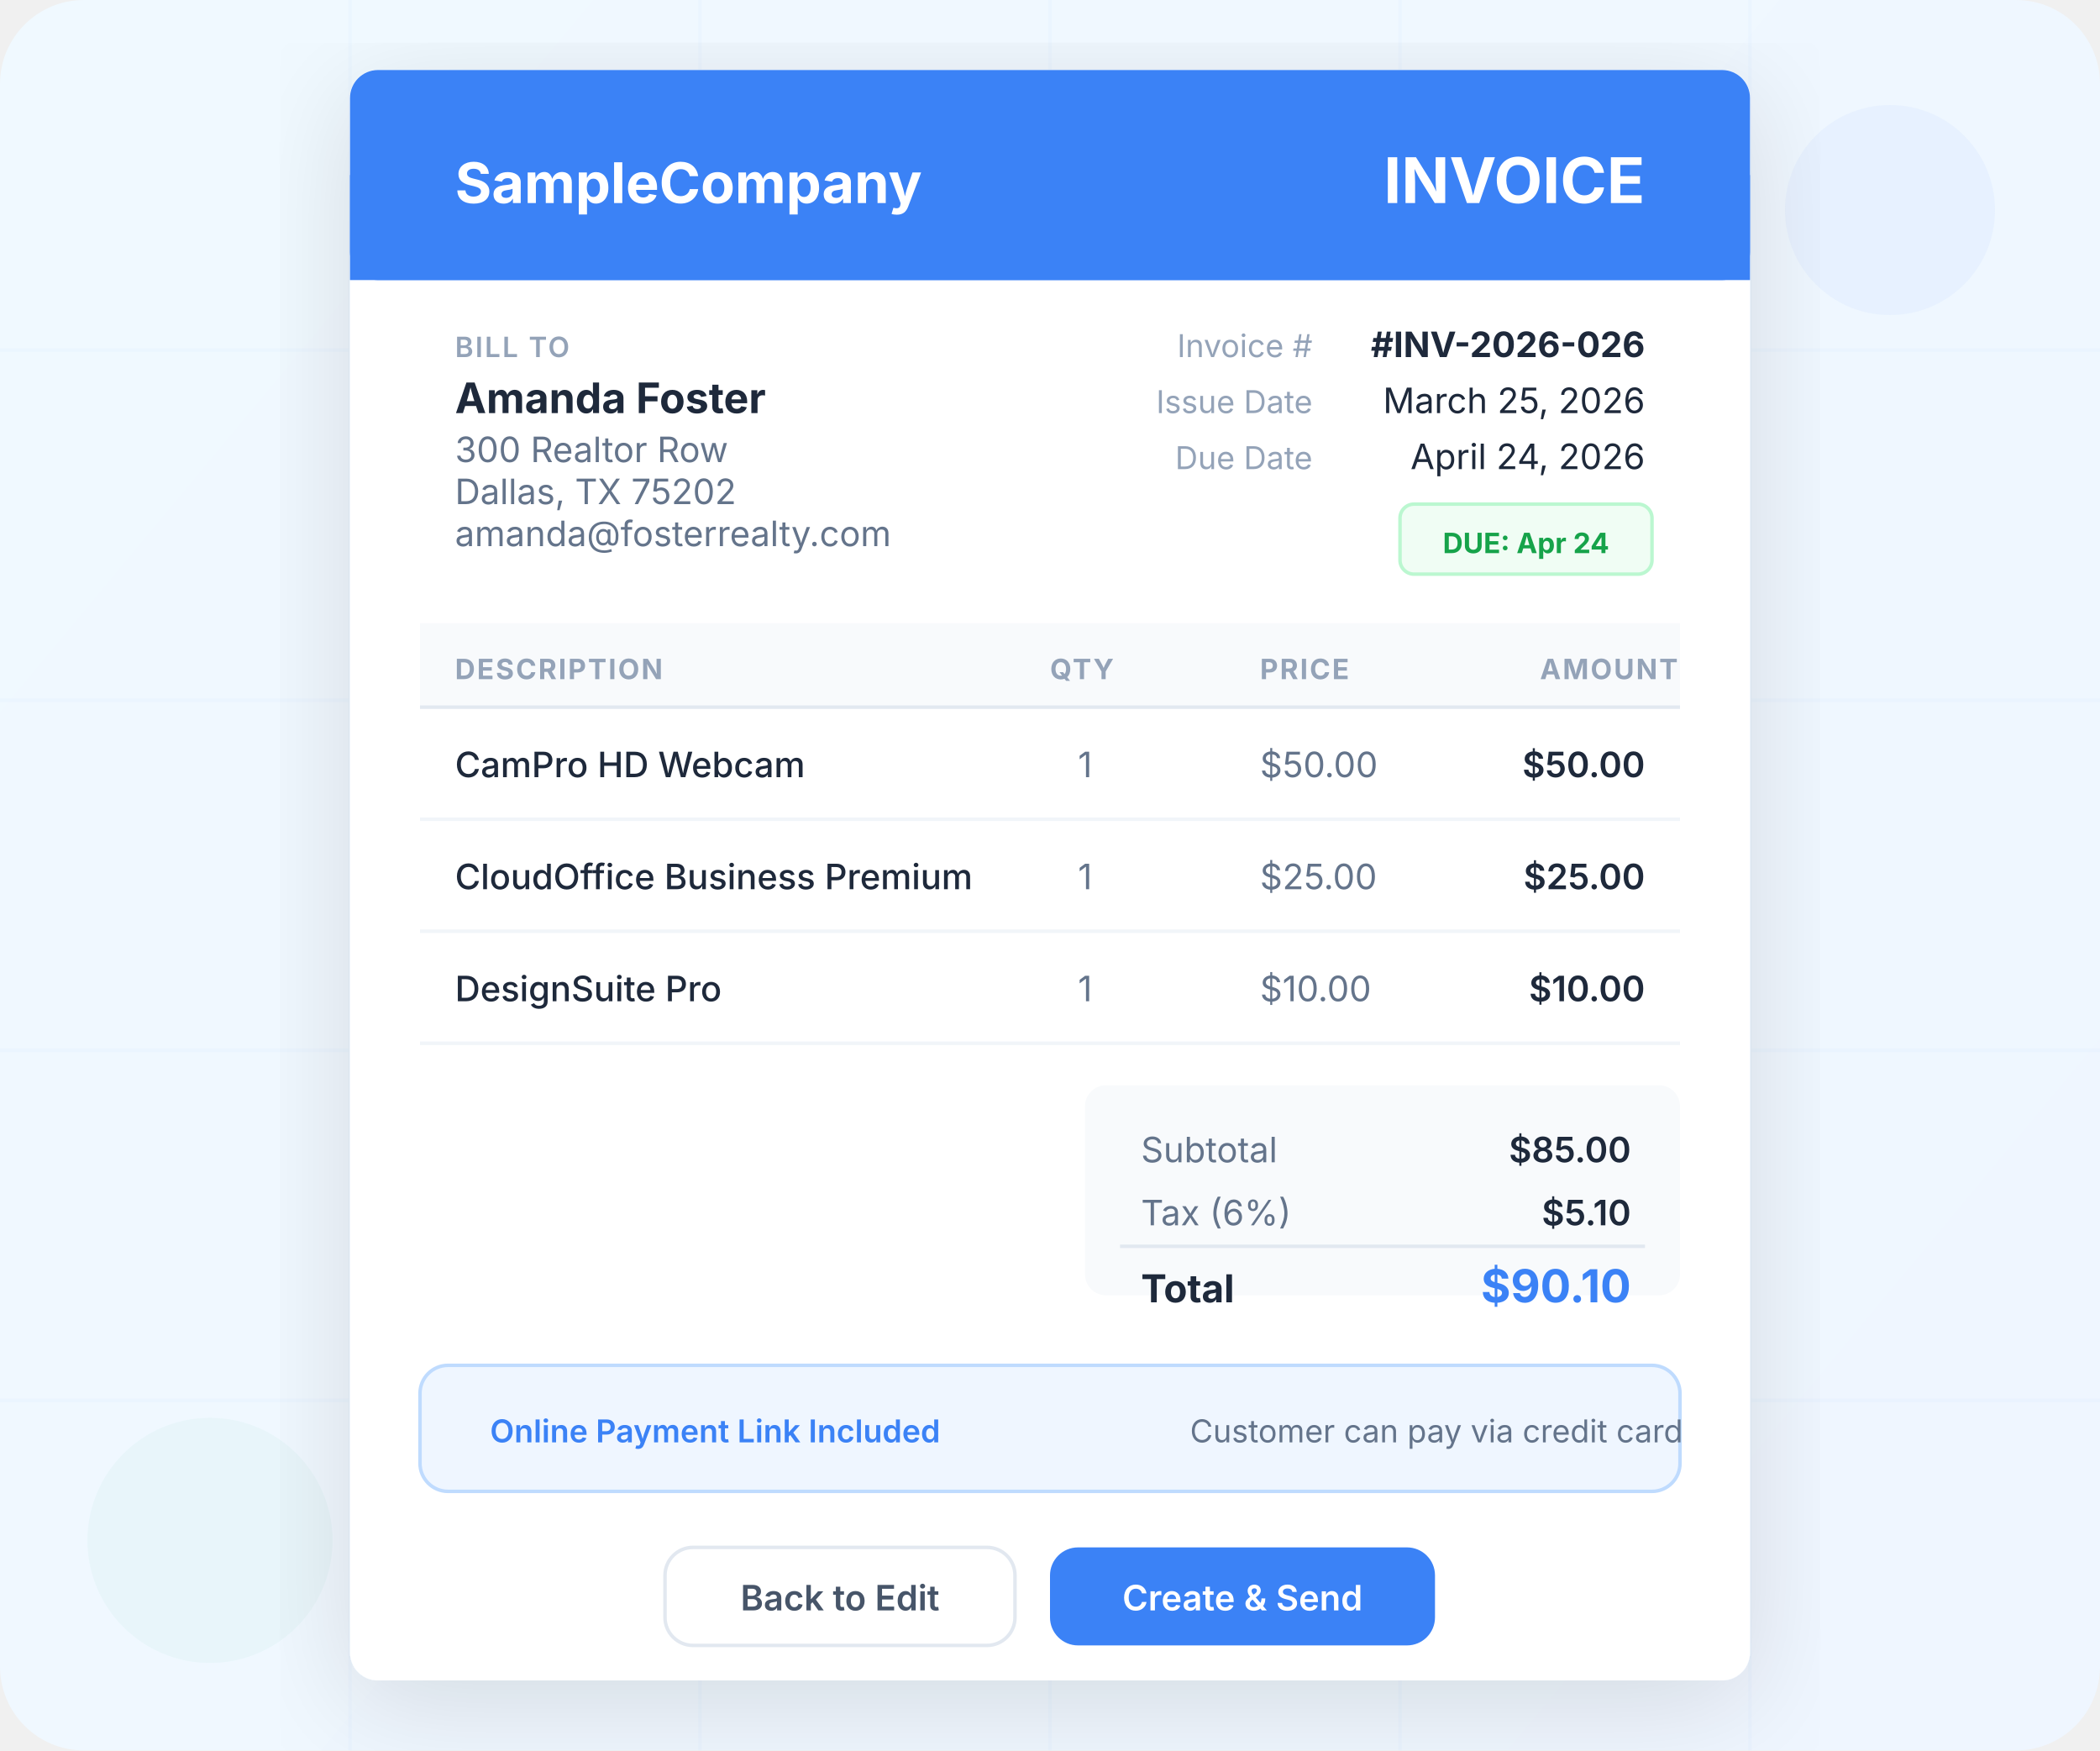
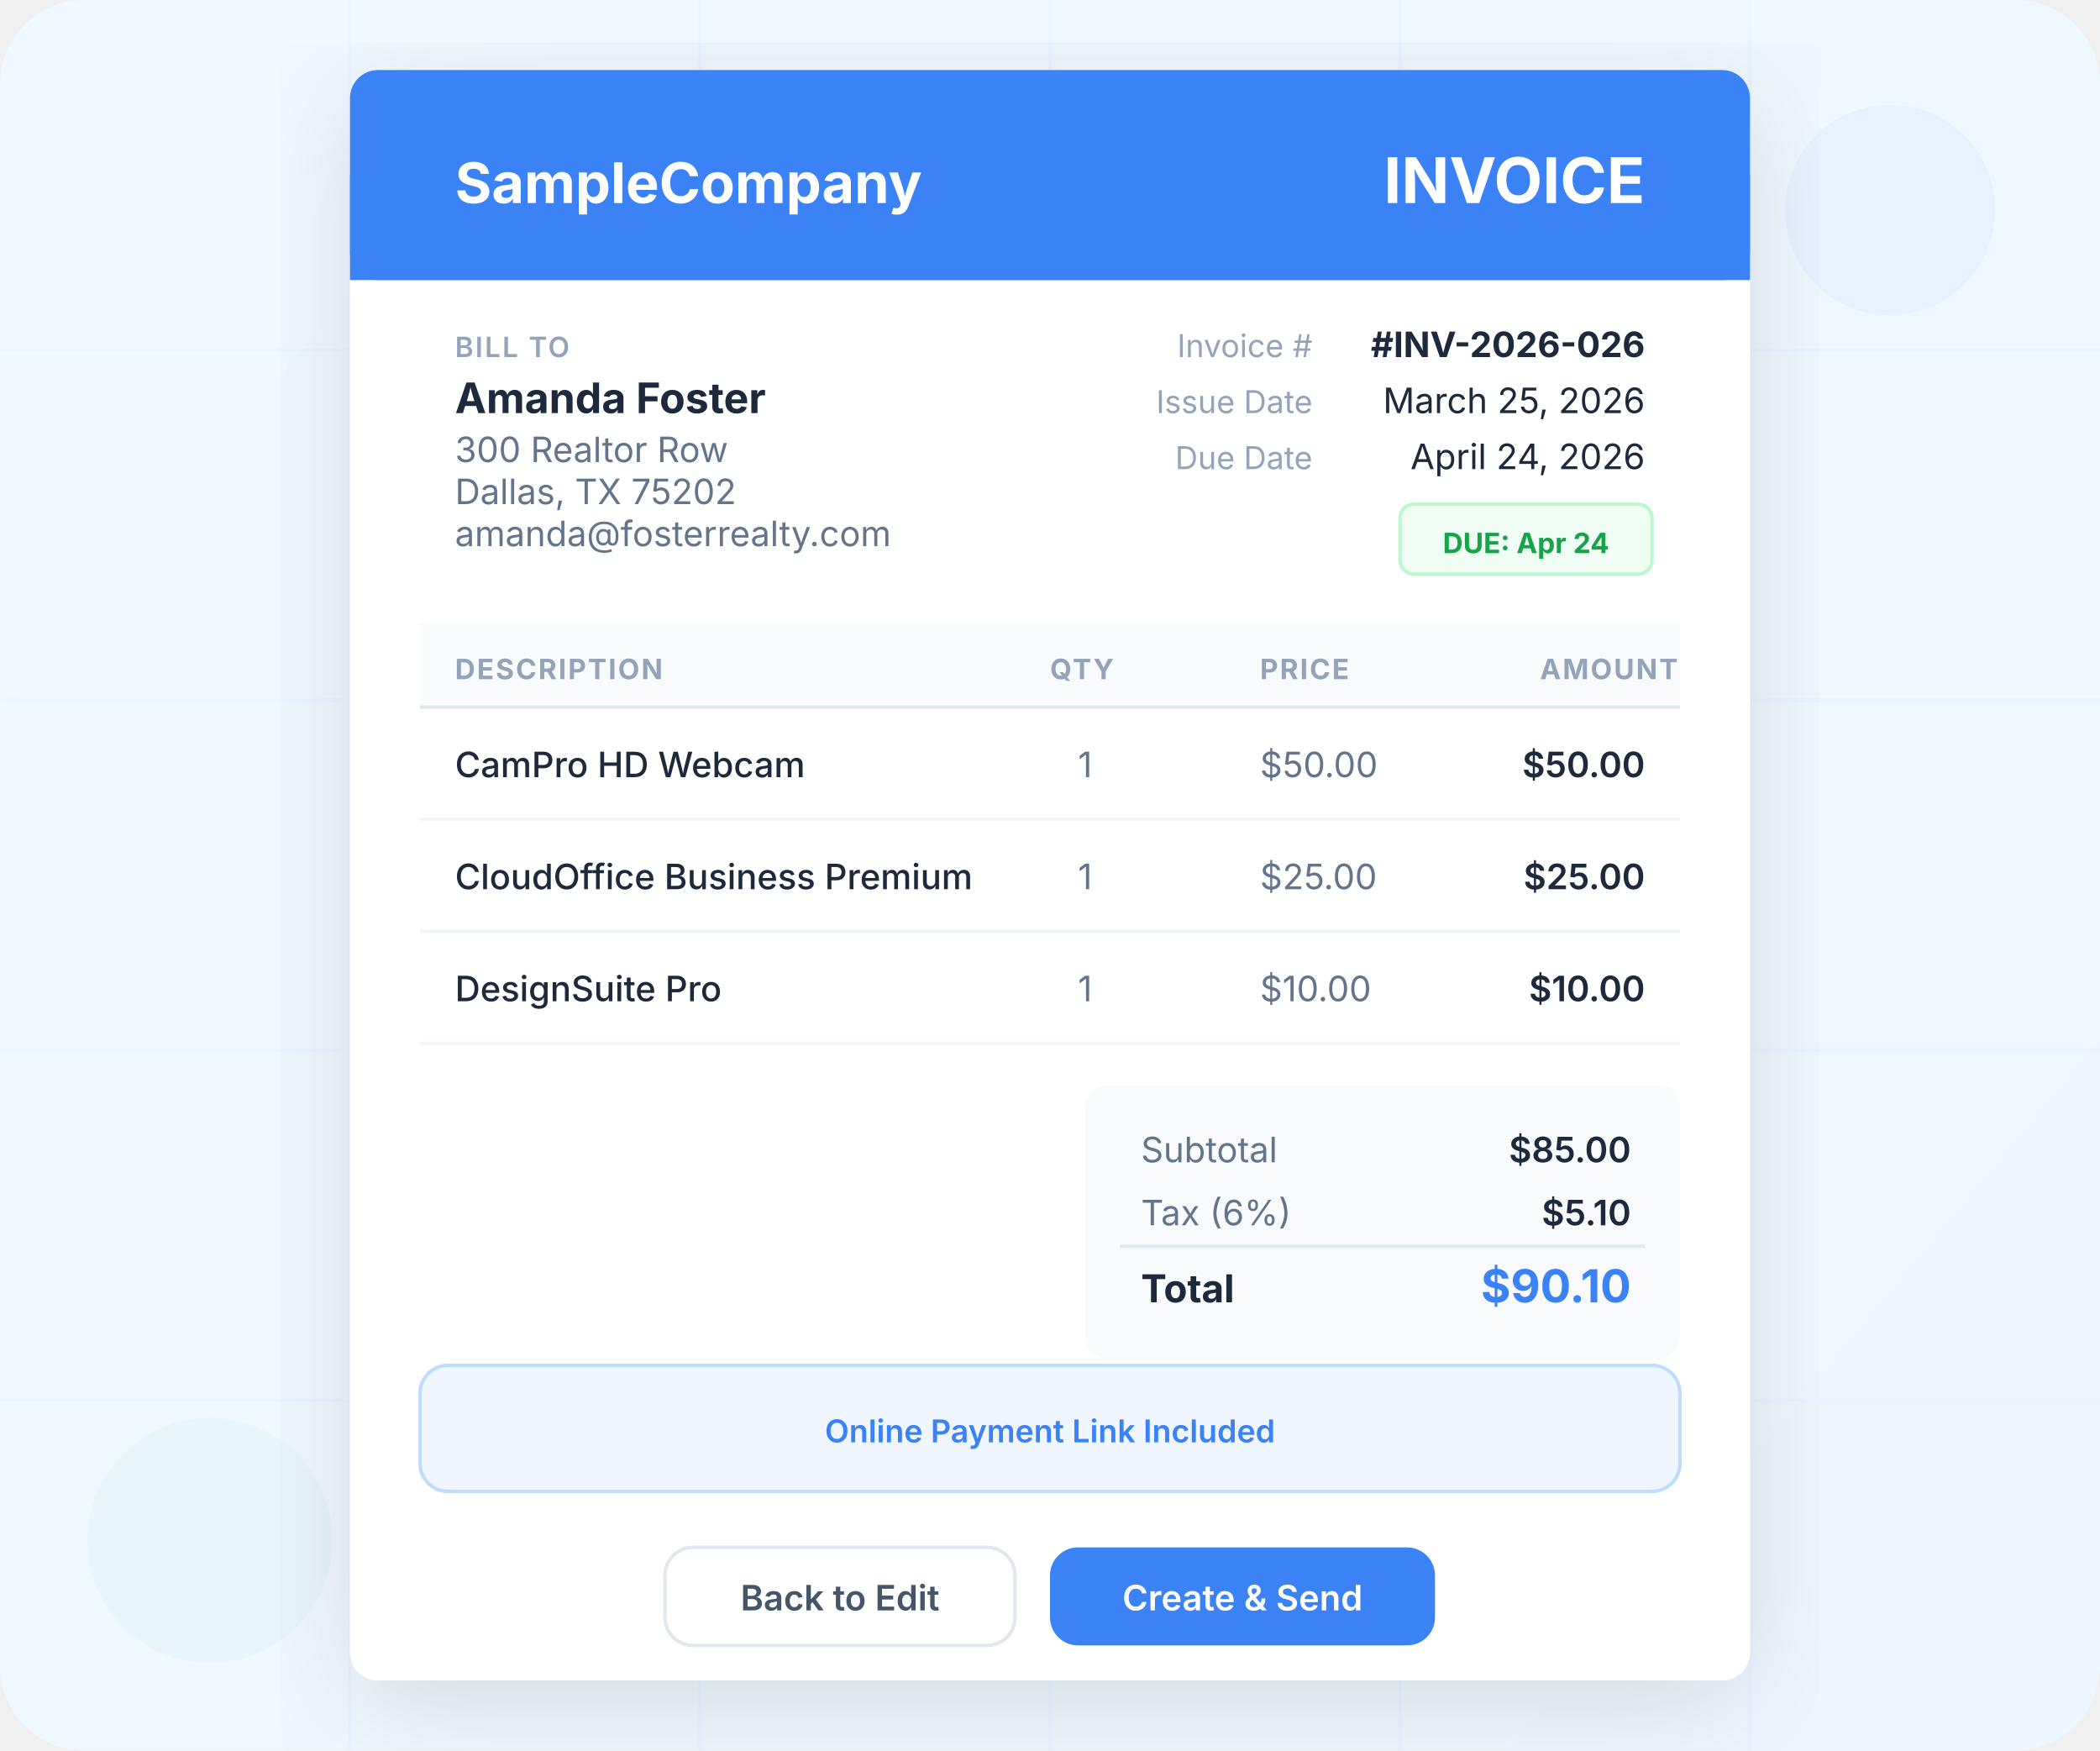
<svg xmlns="http://www.w3.org/2000/svg" viewBox="0 0 600 500" fill="none">
  <defs>
    <linearGradient id="bgGrad" x1="0" y1="0" x2="600" y2="500" gradientUnits="userSpaceOnUse">
      <stop offset="0%" stop-color="#f0f9ff" />
      <stop offset="100%" stop-color="#eff6ff" />
    </linearGradient>
    <filter id="cardShadow" x="-10%" y="-5%" width="120%" height="115%">
      <feDropShadow dx="0" dy="4" stdDeviation="12" flood-color="#000" flood-opacity="0.08" />
    </filter>
    <filter id="pageShadow" x="-5%" y="-3%" width="110%" height="108%">
      <feDropShadow dx="0" dy="6" stdDeviation="16" flood-color="#000" flood-opacity="0.12" />
    </filter>
  </defs>
  <rect width="600" height="500" rx="24" fill="url(#bgGrad)" />
  <g opacity="0.03" stroke="#3b82f6" stroke-width="1">
    <line x1="0" y1="100" x2="600" y2="100" />
    <line x1="0" y1="200" x2="600" y2="200" />
    <line x1="0" y1="300" x2="600" y2="300" />
    <line x1="0" y1="400" x2="600" y2="400" />
    <line x1="100" y1="0" x2="100" y2="500" />
    <line x1="200" y1="0" x2="200" y2="500" />
    <line x1="300" y1="0" x2="300" y2="500" />
    <line x1="400" y1="0" x2="400" y2="500" />
    <line x1="500" y1="0" x2="500" y2="500" />
  </g>
  <circle cx="540" cy="60" r="30" fill="#3b82f6" opacity="0.05" />
  <circle cx="60" cy="440" r="35" fill="#10b981" opacity="0.04" />
  <g filter="url(#pageShadow)">
    <rect x="100" y="20" width="400" height="460" rx="8" fill="white" />
  </g>
  <rect x="100" y="20" width="400" height="60" rx="8" fill="#3b82f6" />
  <rect x="100" y="50" width="400" height="30" fill="#3b82f6" />
  <text x="130" y="58" font-family="system-ui, -apple-system, sans-serif" font-size="16" font-weight="700" fill="white">SampleCompany</text>
  <text x="470" y="58" font-family="system-ui, -apple-system, sans-serif" font-size="18" font-weight="700" fill="white" text-anchor="end">INVOICE</text>
  <text x="130" y="102" font-family="system-ui, -apple-system, sans-serif" font-size="8" fill="#94a3b8" font-weight="600" letter-spacing="0.5">BILL TO</text>
  <text x="130" y="118" font-family="system-ui, -apple-system, sans-serif" font-size="12" font-weight="700" fill="#1e293b">Amanda Foster</text>
  <text x="130" y="132" font-family="system-ui, -apple-system, sans-serif" font-size="10" fill="#64748b">300 Realtor Row</text>
  <text x="130" y="144" font-family="system-ui, -apple-system, sans-serif" font-size="10" fill="#64748b">Dallas, TX 75202</text>
  <text x="130" y="156" font-family="system-ui, -apple-system, sans-serif" font-size="10" fill="#64748b">amanda@fosterrealty.com</text>
  <text x="375" y="102" font-family="system-ui, -apple-system, sans-serif" font-size="9" fill="#94a3b8" text-anchor="end">Invoice #</text>
  <text x="470" y="102" font-family="system-ui, -apple-system, sans-serif" font-size="10" font-weight="700" fill="#1e293b" text-anchor="end">#INV-2026-026</text>
  <text x="375" y="118" font-family="system-ui, -apple-system, sans-serif" font-size="9" fill="#94a3b8" text-anchor="end">Issue Date</text>
  <text x="470" y="118" font-family="system-ui, -apple-system, sans-serif" font-size="10" fill="#1e293b" text-anchor="end">March 25, 2026</text>
  <text x="375" y="134" font-family="system-ui, -apple-system, sans-serif" font-size="9" fill="#94a3b8" text-anchor="end">Due Date</text>
  <text x="470" y="134" font-family="system-ui, -apple-system, sans-serif" font-size="10" fill="#1e293b" text-anchor="end">April 24, 2026</text>
  <rect x="400" y="144" width="72" height="20" rx="4" fill="#f0fdf4" stroke="#bbf7d0" stroke-width="1" />
  <text x="436" y="158" font-family="system-ui, -apple-system, sans-serif" font-size="8" font-weight="700" fill="#16a34a" text-anchor="middle">DUE: Apr 24</text>
  <rect x="120" y="178" width="360" height="24" rx="0" fill="#f8fafc" />
  <line x1="120" y1="202" x2="480" y2="202" stroke="#e2e8f0" stroke-width="1" />
  <text x="130" y="194" font-family="system-ui, -apple-system, sans-serif" font-size="8" fill="#94a3b8" font-weight="700" letter-spacing="0.5">DESCRIPTION</text>
  <text x="300" y="194" font-family="system-ui, -apple-system, sans-serif" font-size="8" fill="#94a3b8" font-weight="700" letter-spacing="0.5">QTY</text>
  <text x="360" y="194" font-family="system-ui, -apple-system, sans-serif" font-size="8" fill="#94a3b8" font-weight="700" letter-spacing="0.5">PRICE</text>
  <text x="440" y="194" font-family="system-ui, -apple-system, sans-serif" font-size="8" fill="#94a3b8" font-weight="700" letter-spacing="0.5">AMOUNT</text>
  <text x="130" y="222" font-family="system-ui, -apple-system, sans-serif" font-size="10" fill="#1e293b" font-weight="500">CamPro HD Webcam</text>
  <text x="308" y="222" font-family="system-ui, -apple-system, sans-serif" font-size="10" fill="#64748b">1</text>
  <text x="360" y="222" font-family="system-ui, -apple-system, sans-serif" font-size="10" fill="#64748b">$50.00</text>
  <text x="470" y="222" font-family="system-ui, -apple-system, sans-serif" font-size="10" fill="#1e293b" font-weight="600" text-anchor="end">$50.00</text>
  <line x1="120" y1="234" x2="480" y2="234" stroke="#f1f5f9" stroke-width="1" />
  <text x="130" y="254" font-family="system-ui, -apple-system, sans-serif" font-size="10" fill="#1e293b" font-weight="500">CloudOffice Business Premium</text>
  <text x="308" y="254" font-family="system-ui, -apple-system, sans-serif" font-size="10" fill="#64748b">1</text>
  <text x="360" y="254" font-family="system-ui, -apple-system, sans-serif" font-size="10" fill="#64748b">$25.00</text>
  <text x="470" y="254" font-family="system-ui, -apple-system, sans-serif" font-size="10" fill="#1e293b" font-weight="600" text-anchor="end">$25.00</text>
  <line x1="120" y1="266" x2="480" y2="266" stroke="#f1f5f9" stroke-width="1" />
  <text x="130" y="286" font-family="system-ui, -apple-system, sans-serif" font-size="10" fill="#1e293b" font-weight="500">DesignSuite Pro</text>
  <text x="308" y="286" font-family="system-ui, -apple-system, sans-serif" font-size="10" fill="#64748b">1</text>
  <text x="360" y="286" font-family="system-ui, -apple-system, sans-serif" font-size="10" fill="#64748b">$10.00</text>
  <text x="470" y="286" font-family="system-ui, -apple-system, sans-serif" font-size="10" fill="#1e293b" font-weight="600" text-anchor="end">$10.00</text>
  <line x1="120" y1="298" x2="480" y2="298" stroke="#f1f5f9" stroke-width="1" />
-   <rect x="310" y="310" width="170" height="60" rx="6" fill="#f8fafc" />
+   <rect x="310" y="310" width="170" height="78" rx="6" fill="#f8fafc" />
  <text x="326" y="332" font-family="system-ui, -apple-system, sans-serif" font-size="10" fill="#64748b">Subtotal</text>
  <text x="466" y="332" font-family="system-ui, -apple-system, sans-serif" font-size="10" fill="#1e293b" font-weight="600" text-anchor="end">$85.00</text>
  <text x="326" y="350" font-family="system-ui, -apple-system, sans-serif" font-size="10" fill="#64748b">Tax (6%)</text>
  <text x="466" y="350" font-family="system-ui, -apple-system, sans-serif" font-size="10" fill="#1e293b" font-weight="600" text-anchor="end">$5.10</text>
  <line x1="320" y1="356" x2="470" y2="356" stroke="#e2e8f0" stroke-width="1" />
  <text x="326" y="372" font-family="system-ui, -apple-system, sans-serif" font-size="11" fill="#1e293b" font-weight="700">Total</text>
  <text x="466" y="372" font-family="system-ui, -apple-system, sans-serif" font-size="13" fill="#3b82f6" font-weight="700" text-anchor="end">$90.10</text>
  <rect x="120" y="390" width="360" height="36" rx="8" fill="#eff6ff" stroke="#bfdbfe" stroke-width="1" />
-   <text x="140" y="412" font-family="system-ui, -apple-system, sans-serif" font-size="9" fill="#3b82f6" font-weight="600">Online Payment Link Included</text>
-   <text x="340" y="412" font-family="system-ui, -apple-system, sans-serif" font-size="9" fill="#64748b">Customer can pay via credit card</text>
+   <text x="300" y="412" font-family="system-ui, -apple-system, sans-serif" font-size="9" fill="#3b82f6" font-weight="600" text-anchor="middle">Online Payment Link Included</text>
  <rect x="190" y="442" width="100" height="28" rx="8" fill="white" stroke="#e2e8f0" stroke-width="1" />
  <text x="240" y="460" font-family="system-ui, -apple-system, sans-serif" font-size="10" font-weight="600" fill="#475569" text-anchor="middle">Back to Edit</text>
  <rect x="300" y="442" width="110" height="28" rx="8" fill="#3b82f6" />
  <text x="355" y="460" font-family="system-ui, -apple-system, sans-serif" font-size="10" font-weight="600" fill="white" text-anchor="middle">Create &amp; Send</text>
</svg>
